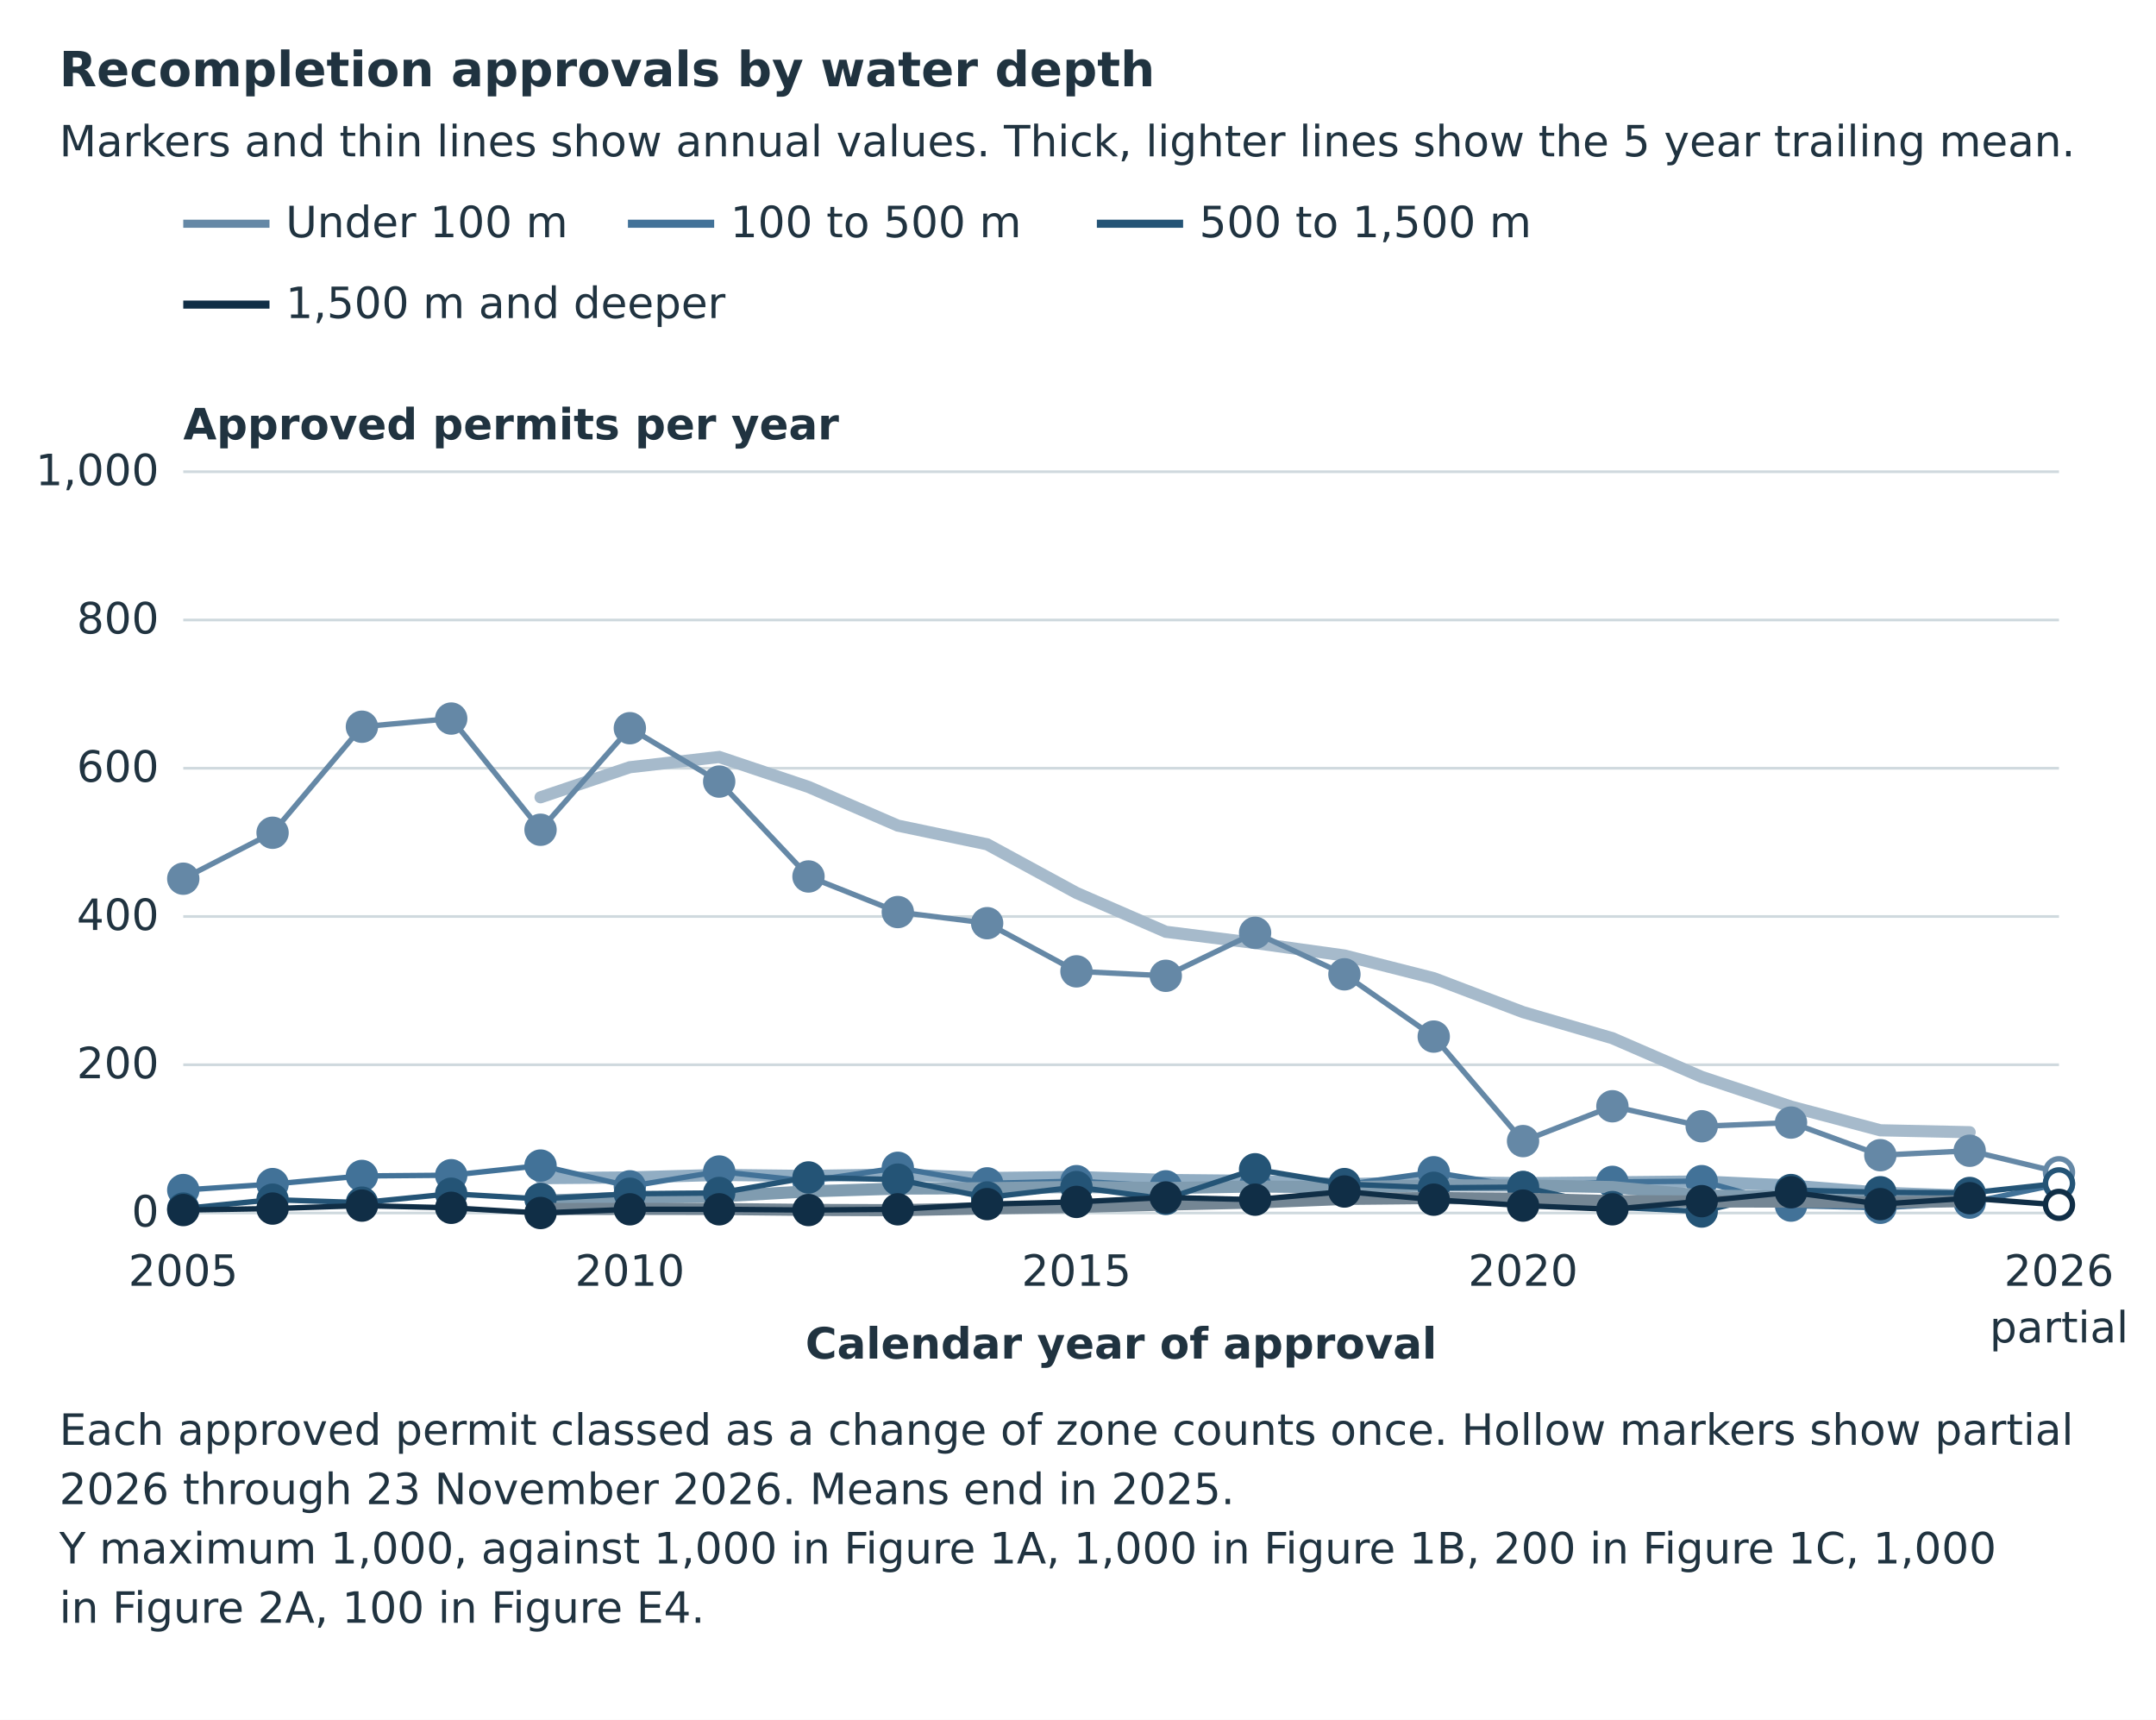
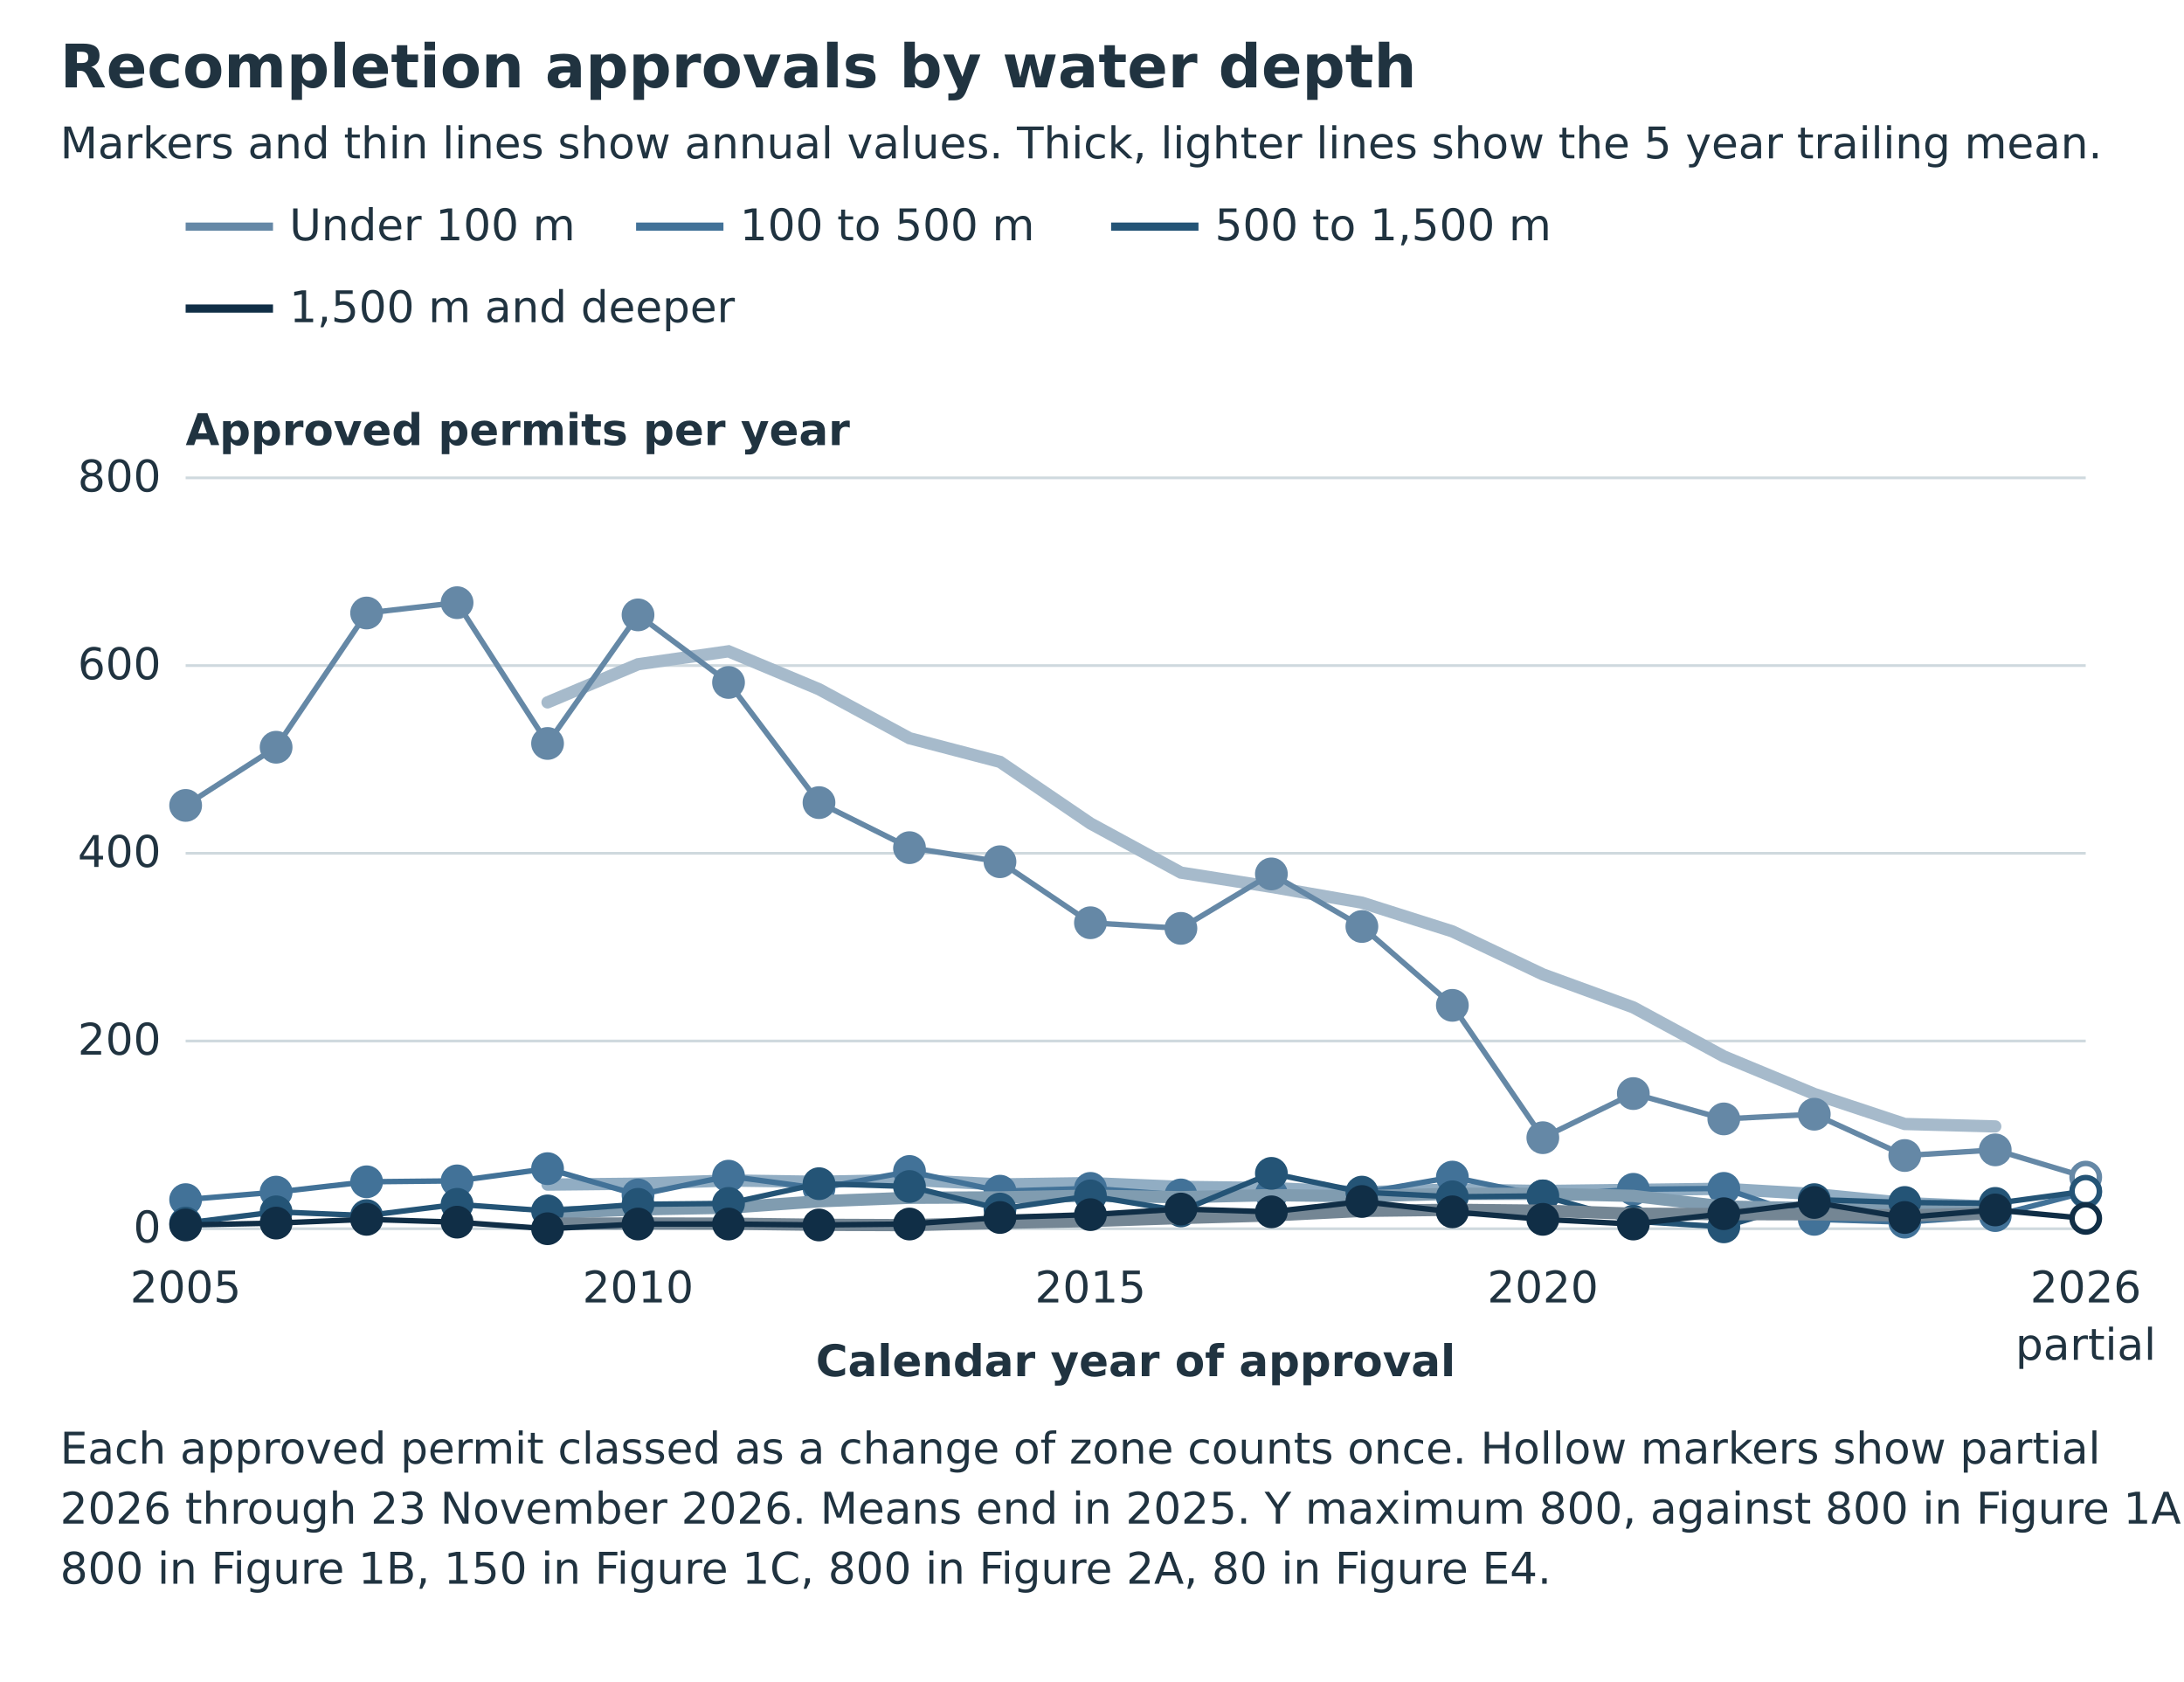
- <svg xmlns="http://www.w3.org/2000/svg" role="img" aria-label="Recompletion approvals by water depth" font-family="'DejaVu Sans','Segoe UI',Arial,sans-serif" font-size="16" fill="#203340" width="800" height="638" viewBox="0 0 800 638">
-   <rect width="800" height="638" fill="white" />
-   <text x="22" y="32" font-size="18" font-weight="bold">Recompletion approvals by water depth</text>
+ <svg xmlns="http://www.w3.org/2000/svg" role="img" aria-label="Recompletion approvals by water depth" font-family="'DejaVu Sans','Segoe UI',Arial,sans-serif" font-size="16" fill="#203340" width="800" height="616" viewBox="0 0 800 616">
+   <rect width="800" height="616" fill="white" />
+   <text x="22" y="32" font-size="22" font-weight="bold">Recompletion approvals by water depth</text>
  <text x="22" y="58">Markers and thin lines show annual values. Thick, lighter lines show the 5 year trailing mean.</text>
  <g data-legend="0">
    <rect x="62" y="70" height="27" width="154" fill="white" />
    <line x1="68" y1="83" x2="100" y2="83" stroke="#6588a6" stroke-width="3" />
    <text x="106" y="88">Under 100 m</text>
  </g>
  <g data-legend="1">
    <rect x="227" y="70" height="27" width="163" fill="white" />
    <line x1="233" y1="83" x2="265" y2="83" stroke="#427298" stroke-width="3" />
    <text x="271" y="88">100 to 500 m</text>
  </g>
  <g data-legend="2">
    <rect x="401" y="70" height="27" width="181" fill="white" />
    <line x1="407" y1="83" x2="439" y2="83" stroke="#245476" stroke-width="3" />
    <text x="445" y="88">500 to 1,500 m</text>
  </g>
  <g data-legend="3">
    <rect x="62" y="100" height="27" width="217" fill="white" />
    <line x1="68" y1="113" x2="100" y2="113" stroke="#102e46" stroke-width="3" />
    <text x="106" y="118">1,500 m and deeper</text>
  </g>
  <text x="68" y="163" font-weight="bold">Approved permits per year</text>
-   <line x1="68" x2="764" y1="450.0" y2="450.0" stroke="#cfd9de" />
-   <text x="59" y="455.0" text-anchor="end">0</text>
-   <line x1="68" x2="764" y1="395.0" y2="395.0" stroke="#cfd9de" />
-   <text x="59" y="400.0" text-anchor="end">200</text>
-   <line x1="68" x2="764" y1="340.0" y2="340.0" stroke="#cfd9de" />
-   <text x="59" y="345.0" text-anchor="end">400</text>
-   <line x1="68" x2="764" y1="285.0" y2="285.0" stroke="#cfd9de" />
-   <text x="59" y="290.0" text-anchor="end">600</text>
-   <line x1="68" x2="764" y1="230.0" y2="230.0" stroke="#cfd9de" />
-   <text x="59" y="235.0" text-anchor="end">800</text>
-   <line x1="68" x2="764" y1="175.0" y2="175.0" stroke="#cfd9de" />
-   <text x="59" y="180.0" text-anchor="end">1,000</text>
-   <text x="68.0" y="477" text-anchor="middle">2005</text>
+   <line x1="68" x2="764" y1="450.00" y2="450.00" stroke="#cfd9de" />
+   <text x="59" y="455.00" text-anchor="end">0</text>
+   <line x1="68" x2="764" y1="381.25" y2="381.25" stroke="#cfd9de" />
+   <text x="59" y="386.25" text-anchor="end">200</text>
+   <line x1="68" x2="764" y1="312.50" y2="312.50" stroke="#cfd9de" />
+   <text x="59" y="317.50" text-anchor="end">400</text>
+   <line x1="68" x2="764" y1="243.75" y2="243.75" stroke="#cfd9de" />
+   <text x="59" y="248.75" text-anchor="end">600</text>
+   <line x1="68" x2="764" y1="175.00" y2="175.00" stroke="#cfd9de" />
+   <text x="59" y="180.00" text-anchor="end">800</text>
+   <text x="68.00" y="477" text-anchor="middle">2005</text>
  <text x="233.71" y="477" text-anchor="middle">2010</text>
  <text x="399.43" y="477" text-anchor="middle">2015</text>
  <text x="565.14" y="477" text-anchor="middle">2020</text>
-   <text x="764.0" y="477" text-anchor="middle">2026</text>
+   <text x="764.00" y="477" text-anchor="middle">2026</text>
  <text x="764" y="498" text-anchor="middle">partial</text>
-   <text x="416.0" y="504" text-anchor="middle" font-weight="bold">Calendar year of approval</text>
+   <text x="416.00" y="504" text-anchor="middle" font-weight="bold">Calendar year of approval</text>
  <g data-series="0" data-label="Under 100 m">
-     <path d="M200.57,295.78l0,0 L233.71,284.62 L266.86,280.82 L300.00,291.93 L333.14,306.28 L366.29,313.22 L399.43,331.25 L432.57,345.67 L465.71,349.85 L498.86,354.47 L532.00,362.88 L565.14,375.48 L598.29,385.15 L631.43,399.51 L664.57,410.51 L697.71,419.31 L730.86,420.02" fill="none" stroke="#a6bacb" stroke-width="4.5" stroke-linecap="round" class="trend" />
-     <path d="M68.00,325.98l0,0 L101.14,308.93 L134.29,269.60 L167.43,266.57 L200.57,307.82 L233.71,270.15 L266.86,289.95 L300.00,325.15 L333.14,338.35 L366.29,342.48 L399.43,360.35 L432.57,362.00 L465.71,346.05 L498.86,361.45 L532.00,384.55 L565.14,423.32 L598.29,410.40 L631.43,417.82 L664.57,416.45 L697.71,428.55 L730.86,426.90 L764.00,434.88" fill="none" stroke="#6588a6" stroke-width="2" stroke-linecap="round" class="annual" />
-     <circle cx="68.00" cy="325.98" r="5" stroke="#6588a6" stroke-width="2" fill="#6588a6" data-year="2005" />
-     <circle cx="101.14" cy="308.93" r="5" stroke="#6588a6" stroke-width="2" fill="#6588a6" data-year="2006" />
-     <circle cx="134.29" cy="269.60" r="5" stroke="#6588a6" stroke-width="2" fill="#6588a6" data-year="2007" />
-     <circle cx="167.43" cy="266.57" r="5" stroke="#6588a6" stroke-width="2" fill="#6588a6" data-year="2008" />
-     <circle cx="200.57" cy="307.82" r="5" stroke="#6588a6" stroke-width="2" fill="#6588a6" data-year="2009" />
-     <circle cx="233.71" cy="270.15" r="5" stroke="#6588a6" stroke-width="2" fill="#6588a6" data-year="2010" />
-     <circle cx="266.86" cy="289.95" r="5" stroke="#6588a6" stroke-width="2" fill="#6588a6" data-year="2011" />
-     <circle cx="300.00" cy="325.15" r="5" stroke="#6588a6" stroke-width="2" fill="#6588a6" data-year="2012" />
-     <circle cx="333.14" cy="338.35" r="5" stroke="#6588a6" stroke-width="2" fill="#6588a6" data-year="2013" />
-     <circle cx="366.29" cy="342.48" r="5" stroke="#6588a6" stroke-width="2" fill="#6588a6" data-year="2014" />
-     <circle cx="399.43" cy="360.35" r="5" stroke="#6588a6" stroke-width="2" fill="#6588a6" data-year="2015" />
-     <circle cx="432.57" cy="362.00" r="5" stroke="#6588a6" stroke-width="2" fill="#6588a6" data-year="2016" />
-     <circle cx="465.71" cy="346.05" r="5" stroke="#6588a6" stroke-width="2" fill="#6588a6" data-year="2017" />
-     <circle cx="498.86" cy="361.45" r="5" stroke="#6588a6" stroke-width="2" fill="#6588a6" data-year="2018" />
-     <circle cx="532.00" cy="384.55" r="5" stroke="#6588a6" stroke-width="2" fill="#6588a6" data-year="2019" />
-     <circle cx="565.14" cy="423.32" r="5" stroke="#6588a6" stroke-width="2" fill="#6588a6" data-year="2020" />
-     <circle cx="598.29" cy="410.40" r="5" stroke="#6588a6" stroke-width="2" fill="#6588a6" data-year="2021" />
-     <circle cx="631.43" cy="417.82" r="5" stroke="#6588a6" stroke-width="2" fill="#6588a6" data-year="2022" />
-     <circle cx="664.57" cy="416.45" r="5" stroke="#6588a6" stroke-width="2" fill="#6588a6" data-year="2023" />
-     <circle cx="697.71" cy="428.55" r="5" stroke="#6588a6" stroke-width="2" fill="#6588a6" data-year="2024" />
-     <circle cx="730.86" cy="426.90" r="5" stroke="#6588a6" stroke-width="2" fill="#6588a6" data-year="2025" />
-     <circle cx="764.00" cy="434.88" r="5" stroke="#6588a6" stroke-width="2" fill="white" data-year="2026" />
+     <path d="M200.57,257.23l0,0 L233.71,243.27 L266.86,238.53 L300.00,252.41 L333.14,270.36 L366.29,279.02 L399.43,301.57 L432.57,319.58 L465.71,324.81 L498.86,330.58 L532.00,341.10 L565.14,356.84 L598.29,368.94 L631.43,386.89 L664.57,400.64 L697.71,411.64 L730.86,412.53" fill="none" stroke="#a6bacb" stroke-width="4.5" stroke-linecap="round" class="trend" />
+     <path d="M68.00,294.97l0,0 L101.14,273.66 L134.29,224.50 L167.43,220.72 L200.57,272.28 L233.71,225.19 L266.86,249.94 L300.00,293.94 L333.14,310.44 L366.29,315.59 L399.43,337.94 L432.57,340.00 L465.71,320.06 L498.86,339.31 L532.00,368.19 L565.14,416.66 L598.29,400.50 L631.43,409.78 L664.57,408.06 L697.71,423.19 L730.86,421.12 L764.00,431.09" fill="none" stroke="#6588a6" stroke-width="2" stroke-linecap="round" class="annual" />
+     <circle cx="68.00" cy="294.97" r="5" stroke="#6588a6" stroke-width="2" fill="#6588a6" data-year="2005" />
+     <circle cx="101.14" cy="273.66" r="5" stroke="#6588a6" stroke-width="2" fill="#6588a6" data-year="2006" />
+     <circle cx="134.29" cy="224.50" r="5" stroke="#6588a6" stroke-width="2" fill="#6588a6" data-year="2007" />
+     <circle cx="167.43" cy="220.72" r="5" stroke="#6588a6" stroke-width="2" fill="#6588a6" data-year="2008" />
+     <circle cx="200.57" cy="272.28" r="5" stroke="#6588a6" stroke-width="2" fill="#6588a6" data-year="2009" />
+     <circle cx="233.71" cy="225.19" r="5" stroke="#6588a6" stroke-width="2" fill="#6588a6" data-year="2010" />
+     <circle cx="266.86" cy="249.94" r="5" stroke="#6588a6" stroke-width="2" fill="#6588a6" data-year="2011" />
+     <circle cx="300.00" cy="293.94" r="5" stroke="#6588a6" stroke-width="2" fill="#6588a6" data-year="2012" />
+     <circle cx="333.14" cy="310.44" r="5" stroke="#6588a6" stroke-width="2" fill="#6588a6" data-year="2013" />
+     <circle cx="366.29" cy="315.59" r="5" stroke="#6588a6" stroke-width="2" fill="#6588a6" data-year="2014" />
+     <circle cx="399.43" cy="337.94" r="5" stroke="#6588a6" stroke-width="2" fill="#6588a6" data-year="2015" />
+     <circle cx="432.57" cy="340.00" r="5" stroke="#6588a6" stroke-width="2" fill="#6588a6" data-year="2016" />
+     <circle cx="465.71" cy="320.06" r="5" stroke="#6588a6" stroke-width="2" fill="#6588a6" data-year="2017" />
+     <circle cx="498.86" cy="339.31" r="5" stroke="#6588a6" stroke-width="2" fill="#6588a6" data-year="2018" />
+     <circle cx="532.00" cy="368.19" r="5" stroke="#6588a6" stroke-width="2" fill="#6588a6" data-year="2019" />
+     <circle cx="565.14" cy="416.66" r="5" stroke="#6588a6" stroke-width="2" fill="#6588a6" data-year="2020" />
+     <circle cx="598.29" cy="400.50" r="5" stroke="#6588a6" stroke-width="2" fill="#6588a6" data-year="2021" />
+     <circle cx="631.43" cy="409.78" r="5" stroke="#6588a6" stroke-width="2" fill="#6588a6" data-year="2022" />
+     <circle cx="664.57" cy="408.06" r="5" stroke="#6588a6" stroke-width="2" fill="#6588a6" data-year="2023" />
+     <circle cx="697.71" cy="423.19" r="5" stroke="#6588a6" stroke-width="2" fill="#6588a6" data-year="2024" />
+     <circle cx="730.86" cy="421.12" r="5" stroke="#6588a6" stroke-width="2" fill="#6588a6" data-year="2025" />
+     <circle cx="764.00" cy="431.09" r="5" stroke="#6588a6" stroke-width="2" fill="white" data-year="2026" />
  </g>
  <g data-series="1" data-label="100 to 500 m">
-     <path d="M200.57,437.07l0,0 L233.71,436.80 L266.86,435.87 L300.00,436.25 L333.14,435.70 L366.29,437.02 L399.43,436.63 L432.57,437.74 L465.71,438.06 L498.86,439.33 L532.00,438.50 L565.14,438.94 L598.29,438.62 L631.43,438.29 L664.57,439.82 L697.71,442.46 L730.86,443.62" fill="none" stroke="#91adc3" stroke-width="4.5" stroke-linecap="round" class="trend" />
-     <path d="M68.00,441.48l0,0 L101.14,439.27 L134.29,436.25 L167.43,435.98 L200.57,432.40 L233.71,440.10 L266.86,434.60 L300.00,438.18 L333.14,433.23 L366.29,439.00 L399.43,438.18 L432.57,440.10 L465.71,439.82 L498.86,439.55 L532.00,434.88 L565.14,440.38 L598.29,438.45 L631.43,438.18 L664.57,447.25 L697.71,448.07 L730.86,446.15 L764.00,439.27" fill="none" stroke="#427298" stroke-width="2" stroke-linecap="round" class="annual" />
-     <circle cx="68.00" cy="441.48" r="5" stroke="#427298" stroke-width="2" fill="#427298" data-year="2005" />
-     <circle cx="101.14" cy="439.27" r="5" stroke="#427298" stroke-width="2" fill="#427298" data-year="2006" />
-     <circle cx="134.29" cy="436.25" r="5" stroke="#427298" stroke-width="2" fill="#427298" data-year="2007" />
-     <circle cx="167.43" cy="435.98" r="5" stroke="#427298" stroke-width="2" fill="#427298" data-year="2008" />
-     <circle cx="200.57" cy="432.40" r="5" stroke="#427298" stroke-width="2" fill="#427298" data-year="2009" />
-     <circle cx="233.71" cy="440.10" r="5" stroke="#427298" stroke-width="2" fill="#427298" data-year="2010" />
-     <circle cx="266.86" cy="434.60" r="5" stroke="#427298" stroke-width="2" fill="#427298" data-year="2011" />
-     <circle cx="300.00" cy="438.18" r="5" stroke="#427298" stroke-width="2" fill="#427298" data-year="2012" />
-     <circle cx="333.14" cy="433.23" r="5" stroke="#427298" stroke-width="2" fill="#427298" data-year="2013" />
-     <circle cx="366.29" cy="439.00" r="5" stroke="#427298" stroke-width="2" fill="#427298" data-year="2014" />
-     <circle cx="399.43" cy="438.18" r="5" stroke="#427298" stroke-width="2" fill="#427298" data-year="2015" />
-     <circle cx="432.57" cy="440.10" r="5" stroke="#427298" stroke-width="2" fill="#427298" data-year="2016" />
-     <circle cx="465.71" cy="439.82" r="5" stroke="#427298" stroke-width="2" fill="#427298" data-year="2017" />
-     <circle cx="498.86" cy="439.55" r="5" stroke="#427298" stroke-width="2" fill="#427298" data-year="2018" />
-     <circle cx="532.00" cy="434.88" r="5" stroke="#427298" stroke-width="2" fill="#427298" data-year="2019" />
-     <circle cx="565.14" cy="440.38" r="5" stroke="#427298" stroke-width="2" fill="#427298" data-year="2020" />
-     <circle cx="598.29" cy="438.45" r="5" stroke="#427298" stroke-width="2" fill="#427298" data-year="2021" />
-     <circle cx="631.43" cy="438.18" r="5" stroke="#427298" stroke-width="2" fill="#427298" data-year="2022" />
-     <circle cx="664.57" cy="447.25" r="5" stroke="#427298" stroke-width="2" fill="#427298" data-year="2023" />
-     <circle cx="697.71" cy="448.07" r="5" stroke="#427298" stroke-width="2" fill="#427298" data-year="2024" />
-     <circle cx="730.86" cy="446.15" r="5" stroke="#427298" stroke-width="2" fill="#427298" data-year="2025" />
-     <circle cx="764.00" cy="439.27" r="5" stroke="#427298" stroke-width="2" fill="white" data-year="2026" />
+     <path d="M200.57,433.84l0,0 L233.71,433.50 L266.86,432.33 L300.00,432.81 L333.14,432.12 L366.29,433.77 L399.43,433.29 L432.57,434.67 L465.71,435.08 L498.86,436.66 L532.00,435.63 L565.14,436.18 L598.29,435.77 L631.43,435.36 L664.57,437.28 L697.71,440.58 L730.86,442.02" fill="none" stroke="#91adc3" stroke-width="4.5" stroke-linecap="round" class="trend" />
+     <path d="M68.00,439.34l0,0 L101.14,436.59 L134.29,432.81 L167.43,432.47 L200.57,428.00 L233.71,437.62 L266.86,430.75 L300.00,435.22 L333.14,429.03 L366.29,436.25 L399.43,435.22 L432.57,437.62 L465.71,437.28 L498.86,436.94 L532.00,431.09 L565.14,437.97 L598.29,435.56 L631.43,435.22 L664.57,446.56 L697.71,447.59 L730.86,445.19 L764.00,436.59" fill="none" stroke="#427298" stroke-width="2" stroke-linecap="round" class="annual" />
+     <circle cx="68.00" cy="439.34" r="5" stroke="#427298" stroke-width="2" fill="#427298" data-year="2005" />
+     <circle cx="101.14" cy="436.59" r="5" stroke="#427298" stroke-width="2" fill="#427298" data-year="2006" />
+     <circle cx="134.29" cy="432.81" r="5" stroke="#427298" stroke-width="2" fill="#427298" data-year="2007" />
+     <circle cx="167.43" cy="432.47" r="5" stroke="#427298" stroke-width="2" fill="#427298" data-year="2008" />
+     <circle cx="200.57" cy="428.00" r="5" stroke="#427298" stroke-width="2" fill="#427298" data-year="2009" />
+     <circle cx="233.71" cy="437.62" r="5" stroke="#427298" stroke-width="2" fill="#427298" data-year="2010" />
+     <circle cx="266.86" cy="430.75" r="5" stroke="#427298" stroke-width="2" fill="#427298" data-year="2011" />
+     <circle cx="300.00" cy="435.22" r="5" stroke="#427298" stroke-width="2" fill="#427298" data-year="2012" />
+     <circle cx="333.14" cy="429.03" r="5" stroke="#427298" stroke-width="2" fill="#427298" data-year="2013" />
+     <circle cx="366.29" cy="436.25" r="5" stroke="#427298" stroke-width="2" fill="#427298" data-year="2014" />
+     <circle cx="399.43" cy="435.22" r="5" stroke="#427298" stroke-width="2" fill="#427298" data-year="2015" />
+     <circle cx="432.57" cy="437.62" r="5" stroke="#427298" stroke-width="2" fill="#427298" data-year="2016" />
+     <circle cx="465.71" cy="437.28" r="5" stroke="#427298" stroke-width="2" fill="#427298" data-year="2017" />
+     <circle cx="498.86" cy="436.94" r="5" stroke="#427298" stroke-width="2" fill="#427298" data-year="2018" />
+     <circle cx="532.00" cy="431.09" r="5" stroke="#427298" stroke-width="2" fill="#427298" data-year="2019" />
+     <circle cx="565.14" cy="437.97" r="5" stroke="#427298" stroke-width="2" fill="#427298" data-year="2020" />
+     <circle cx="598.29" cy="435.56" r="5" stroke="#427298" stroke-width="2" fill="#427298" data-year="2021" />
+     <circle cx="631.43" cy="435.22" r="5" stroke="#427298" stroke-width="2" fill="#427298" data-year="2022" />
+     <circle cx="664.57" cy="446.56" r="5" stroke="#427298" stroke-width="2" fill="#427298" data-year="2023" />
+     <circle cx="697.71" cy="447.59" r="5" stroke="#427298" stroke-width="2" fill="#427298" data-year="2024" />
+     <circle cx="730.86" cy="445.19" r="5" stroke="#427298" stroke-width="2" fill="#427298" data-year="2025" />
+     <circle cx="764.00" cy="436.59" r="5" stroke="#427298" stroke-width="2" fill="white" data-year="2026" />
  </g>
  <g data-series="2" data-label="500 to 1,500 m">
-     <path d="M200.57,445.44l0,0 L233.71,444.33 L266.86,443.84 L300.00,441.97 L333.14,440.93 L366.29,440.81 L399.43,440.32 L432.57,440.76 L465.71,440.15 L498.86,440.49 L532.00,439.77 L565.14,439.77 L598.29,440.38 L631.43,443.51 L664.57,443.95 L697.71,444.28 L730.86,444.72" fill="none" stroke="#809cb0" stroke-width="4.5" stroke-linecap="round" class="trend" />
-     <path d="M68.00,448.35l0,0 L101.14,445.05 L134.29,446.15 L167.43,442.85 L200.57,444.77 L233.71,442.85 L266.86,442.57 L300.00,436.80 L333.14,437.62 L366.29,444.23 L399.43,440.38 L432.57,444.77 L465.71,433.77 L498.86,439.27 L532.00,440.65 L565.14,440.38 L598.29,447.80 L631.43,449.45 L664.57,441.48 L697.71,442.30 L730.86,442.57 L764.00,439.00" fill="none" stroke="#245476" stroke-width="2" stroke-linecap="round" class="annual" />
-     <circle cx="68.00" cy="448.35" r="5" stroke="#245476" stroke-width="2" fill="#245476" data-year="2005" />
-     <circle cx="101.14" cy="445.05" r="5" stroke="#245476" stroke-width="2" fill="#245476" data-year="2006" />
-     <circle cx="134.29" cy="446.15" r="5" stroke="#245476" stroke-width="2" fill="#245476" data-year="2007" />
-     <circle cx="167.43" cy="442.85" r="5" stroke="#245476" stroke-width="2" fill="#245476" data-year="2008" />
-     <circle cx="200.57" cy="444.77" r="5" stroke="#245476" stroke-width="2" fill="#245476" data-year="2009" />
-     <circle cx="233.71" cy="442.85" r="5" stroke="#245476" stroke-width="2" fill="#245476" data-year="2010" />
-     <circle cx="266.86" cy="442.57" r="5" stroke="#245476" stroke-width="2" fill="#245476" data-year="2011" />
-     <circle cx="300.00" cy="436.80" r="5" stroke="#245476" stroke-width="2" fill="#245476" data-year="2012" />
-     <circle cx="333.14" cy="437.62" r="5" stroke="#245476" stroke-width="2" fill="#245476" data-year="2013" />
-     <circle cx="366.29" cy="444.23" r="5" stroke="#245476" stroke-width="2" fill="#245476" data-year="2014" />
-     <circle cx="399.43" cy="440.38" r="5" stroke="#245476" stroke-width="2" fill="#245476" data-year="2015" />
-     <circle cx="432.57" cy="444.77" r="5" stroke="#245476" stroke-width="2" fill="#245476" data-year="2016" />
-     <circle cx="465.71" cy="433.77" r="5" stroke="#245476" stroke-width="2" fill="#245476" data-year="2017" />
-     <circle cx="498.86" cy="439.27" r="5" stroke="#245476" stroke-width="2" fill="#245476" data-year="2018" />
-     <circle cx="532.00" cy="440.65" r="5" stroke="#245476" stroke-width="2" fill="#245476" data-year="2019" />
-     <circle cx="565.14" cy="440.38" r="5" stroke="#245476" stroke-width="2" fill="#245476" data-year="2020" />
-     <circle cx="598.29" cy="447.80" r="5" stroke="#245476" stroke-width="2" fill="#245476" data-year="2021" />
-     <circle cx="631.43" cy="449.45" r="5" stroke="#245476" stroke-width="2" fill="#245476" data-year="2022" />
-     <circle cx="664.57" cy="441.48" r="5" stroke="#245476" stroke-width="2" fill="#245476" data-year="2023" />
-     <circle cx="697.71" cy="442.30" r="5" stroke="#245476" stroke-width="2" fill="#245476" data-year="2024" />
-     <circle cx="730.86" cy="442.57" r="5" stroke="#245476" stroke-width="2" fill="#245476" data-year="2025" />
-     <circle cx="764.00" cy="439.00" r="5" stroke="#245476" stroke-width="2" fill="white" data-year="2026" />
+     <path d="M200.57,444.29l0,0 L233.71,442.92 L266.86,442.30 L300.00,439.96 L333.14,438.66 L366.29,438.52 L399.43,437.90 L432.57,438.45 L465.71,437.69 L498.86,438.11 L532.00,437.21 L565.14,437.21 L598.29,437.97 L631.43,441.89 L664.57,442.44 L697.71,442.85 L730.86,443.40" fill="none" stroke="#809cb0" stroke-width="4.5" stroke-linecap="round" class="trend" />
+     <path d="M68.00,447.94l0,0 L101.14,443.81 L134.29,445.19 L167.43,441.06 L200.57,443.47 L233.71,441.06 L266.86,440.72 L300.00,433.50 L333.14,434.53 L366.29,442.78 L399.43,437.97 L432.57,443.47 L465.71,429.72 L498.86,436.59 L532.00,438.31 L565.14,437.97 L598.29,447.25 L631.43,449.31 L664.57,439.34 L697.71,440.38 L730.86,440.72 L764.00,436.25" fill="none" stroke="#245476" stroke-width="2" stroke-linecap="round" class="annual" />
+     <circle cx="68.00" cy="447.94" r="5" stroke="#245476" stroke-width="2" fill="#245476" data-year="2005" />
+     <circle cx="101.14" cy="443.81" r="5" stroke="#245476" stroke-width="2" fill="#245476" data-year="2006" />
+     <circle cx="134.29" cy="445.19" r="5" stroke="#245476" stroke-width="2" fill="#245476" data-year="2007" />
+     <circle cx="167.43" cy="441.06" r="5" stroke="#245476" stroke-width="2" fill="#245476" data-year="2008" />
+     <circle cx="200.57" cy="443.47" r="5" stroke="#245476" stroke-width="2" fill="#245476" data-year="2009" />
+     <circle cx="233.71" cy="441.06" r="5" stroke="#245476" stroke-width="2" fill="#245476" data-year="2010" />
+     <circle cx="266.86" cy="440.72" r="5" stroke="#245476" stroke-width="2" fill="#245476" data-year="2011" />
+     <circle cx="300.00" cy="433.50" r="5" stroke="#245476" stroke-width="2" fill="#245476" data-year="2012" />
+     <circle cx="333.14" cy="434.53" r="5" stroke="#245476" stroke-width="2" fill="#245476" data-year="2013" />
+     <circle cx="366.29" cy="442.78" r="5" stroke="#245476" stroke-width="2" fill="#245476" data-year="2014" />
+     <circle cx="399.43" cy="437.97" r="5" stroke="#245476" stroke-width="2" fill="#245476" data-year="2015" />
+     <circle cx="432.57" cy="443.47" r="5" stroke="#245476" stroke-width="2" fill="#245476" data-year="2016" />
+     <circle cx="465.71" cy="429.72" r="5" stroke="#245476" stroke-width="2" fill="#245476" data-year="2017" />
+     <circle cx="498.86" cy="436.59" r="5" stroke="#245476" stroke-width="2" fill="#245476" data-year="2018" />
+     <circle cx="532.00" cy="438.31" r="5" stroke="#245476" stroke-width="2" fill="#245476" data-year="2019" />
+     <circle cx="565.14" cy="437.97" r="5" stroke="#245476" stroke-width="2" fill="#245476" data-year="2020" />
+     <circle cx="598.29" cy="447.25" r="5" stroke="#245476" stroke-width="2" fill="#245476" data-year="2021" />
+     <circle cx="631.43" cy="449.31" r="5" stroke="#245476" stroke-width="2" fill="#245476" data-year="2022" />
+     <circle cx="664.57" cy="439.34" r="5" stroke="#245476" stroke-width="2" fill="#245476" data-year="2023" />
+     <circle cx="697.71" cy="440.38" r="5" stroke="#245476" stroke-width="2" fill="#245476" data-year="2024" />
+     <circle cx="730.86" cy="440.72" r="5" stroke="#245476" stroke-width="2" fill="#245476" data-year="2025" />
+     <circle cx="764.00" cy="436.25" r="5" stroke="#245476" stroke-width="2" fill="white" data-year="2026" />
  </g>
  <g data-series="3" data-label="1,500 m and deeper">
-     <path d="M200.57,448.51l0,0 L233.71,448.46 L266.86,448.51 L300.00,448.85 L333.14,448.95 L366.29,448.30 L399.43,447.75 L432.57,446.87 L465.71,446.10 L498.86,444.77 L532.00,444.44 L565.14,444.72 L598.29,445.60 L631.43,445.71 L664.57,445.76 L697.71,446.10 L730.86,445.55" fill="none" stroke="#748694" stroke-width="4.5" stroke-linecap="round" class="trend" />
-     <path d="M68.00,448.90l0,0 L101.14,448.35 L134.29,447.25 L167.43,448.07 L200.57,450.00 L233.71,448.62 L266.86,448.62 L300.00,448.90 L333.14,448.62 L366.29,446.70 L399.43,445.88 L432.57,444.23 L465.71,445.05 L498.86,442.02 L532.00,445.05 L565.14,447.25 L598.29,448.62 L631.43,445.60 L664.57,442.30 L697.71,446.70 L730.86,444.50 L764.00,446.98" fill="none" stroke="#102e46" stroke-width="2" stroke-linecap="round" class="annual" />
-     <circle cx="68.00" cy="448.90" r="5" stroke="#102e46" stroke-width="2" fill="#102e46" data-year="2005" />
-     <circle cx="101.14" cy="448.35" r="5" stroke="#102e46" stroke-width="2" fill="#102e46" data-year="2006" />
-     <circle cx="134.29" cy="447.25" r="5" stroke="#102e46" stroke-width="2" fill="#102e46" data-year="2007" />
-     <circle cx="167.43" cy="448.07" r="5" stroke="#102e46" stroke-width="2" fill="#102e46" data-year="2008" />
+     <path d="M200.57,448.14l0,0 L233.71,448.07 L266.86,448.14 L300.00,448.56 L333.14,448.69 L366.29,447.87 L399.43,447.18 L432.57,446.08 L465.71,445.12 L498.86,443.47 L532.00,443.06 L565.14,443.40 L598.29,444.50 L631.43,444.64 L664.57,444.71 L697.71,445.12 L730.86,444.43" fill="none" stroke="#748694" stroke-width="4.5" stroke-linecap="round" class="trend" />
+     <path d="M68.00,448.62l0,0 L101.14,447.94 L134.29,446.56 L167.43,447.59 L200.57,450.00 L233.71,448.28 L266.86,448.28 L300.00,448.62 L333.14,448.28 L366.29,445.88 L399.43,444.84 L432.57,442.78 L465.71,443.81 L498.86,440.03 L532.00,443.81 L565.14,446.56 L598.29,448.28 L631.43,444.50 L664.57,440.38 L697.71,445.88 L730.86,443.12 L764.00,446.22" fill="none" stroke="#102e46" stroke-width="2" stroke-linecap="round" class="annual" />
+     <circle cx="68.00" cy="448.62" r="5" stroke="#102e46" stroke-width="2" fill="#102e46" data-year="2005" />
+     <circle cx="101.14" cy="447.94" r="5" stroke="#102e46" stroke-width="2" fill="#102e46" data-year="2006" />
+     <circle cx="134.29" cy="446.56" r="5" stroke="#102e46" stroke-width="2" fill="#102e46" data-year="2007" />
+     <circle cx="167.43" cy="447.59" r="5" stroke="#102e46" stroke-width="2" fill="#102e46" data-year="2008" />
    <circle cx="200.57" cy="450.00" r="5" stroke="#102e46" stroke-width="2" fill="#102e46" data-year="2009" />
-     <circle cx="233.71" cy="448.62" r="5" stroke="#102e46" stroke-width="2" fill="#102e46" data-year="2010" />
-     <circle cx="266.86" cy="448.62" r="5" stroke="#102e46" stroke-width="2" fill="#102e46" data-year="2011" />
-     <circle cx="300.00" cy="448.90" r="5" stroke="#102e46" stroke-width="2" fill="#102e46" data-year="2012" />
-     <circle cx="333.14" cy="448.62" r="5" stroke="#102e46" stroke-width="2" fill="#102e46" data-year="2013" />
-     <circle cx="366.29" cy="446.70" r="5" stroke="#102e46" stroke-width="2" fill="#102e46" data-year="2014" />
-     <circle cx="399.43" cy="445.88" r="5" stroke="#102e46" stroke-width="2" fill="#102e46" data-year="2015" />
-     <circle cx="432.57" cy="444.23" r="5" stroke="#102e46" stroke-width="2" fill="#102e46" data-year="2016" />
-     <circle cx="465.71" cy="445.05" r="5" stroke="#102e46" stroke-width="2" fill="#102e46" data-year="2017" />
-     <circle cx="498.86" cy="442.02" r="5" stroke="#102e46" stroke-width="2" fill="#102e46" data-year="2018" />
-     <circle cx="532.00" cy="445.05" r="5" stroke="#102e46" stroke-width="2" fill="#102e46" data-year="2019" />
-     <circle cx="565.14" cy="447.25" r="5" stroke="#102e46" stroke-width="2" fill="#102e46" data-year="2020" />
-     <circle cx="598.29" cy="448.62" r="5" stroke="#102e46" stroke-width="2" fill="#102e46" data-year="2021" />
-     <circle cx="631.43" cy="445.60" r="5" stroke="#102e46" stroke-width="2" fill="#102e46" data-year="2022" />
-     <circle cx="664.57" cy="442.30" r="5" stroke="#102e46" stroke-width="2" fill="#102e46" data-year="2023" />
-     <circle cx="697.71" cy="446.70" r="5" stroke="#102e46" stroke-width="2" fill="#102e46" data-year="2024" />
-     <circle cx="730.86" cy="444.50" r="5" stroke="#102e46" stroke-width="2" fill="#102e46" data-year="2025" />
-     <circle cx="764.00" cy="446.98" r="5" stroke="#102e46" stroke-width="2" fill="white" data-year="2026" />
+     <circle cx="233.71" cy="448.28" r="5" stroke="#102e46" stroke-width="2" fill="#102e46" data-year="2010" />
+     <circle cx="266.86" cy="448.28" r="5" stroke="#102e46" stroke-width="2" fill="#102e46" data-year="2011" />
+     <circle cx="300.00" cy="448.62" r="5" stroke="#102e46" stroke-width="2" fill="#102e46" data-year="2012" />
+     <circle cx="333.14" cy="448.28" r="5" stroke="#102e46" stroke-width="2" fill="#102e46" data-year="2013" />
+     <circle cx="366.29" cy="445.88" r="5" stroke="#102e46" stroke-width="2" fill="#102e46" data-year="2014" />
+     <circle cx="399.43" cy="444.84" r="5" stroke="#102e46" stroke-width="2" fill="#102e46" data-year="2015" />
+     <circle cx="432.57" cy="442.78" r="5" stroke="#102e46" stroke-width="2" fill="#102e46" data-year="2016" />
+     <circle cx="465.71" cy="443.81" r="5" stroke="#102e46" stroke-width="2" fill="#102e46" data-year="2017" />
+     <circle cx="498.86" cy="440.03" r="5" stroke="#102e46" stroke-width="2" fill="#102e46" data-year="2018" />
+     <circle cx="532.00" cy="443.81" r="5" stroke="#102e46" stroke-width="2" fill="#102e46" data-year="2019" />
+     <circle cx="565.14" cy="446.56" r="5" stroke="#102e46" stroke-width="2" fill="#102e46" data-year="2020" />
+     <circle cx="598.29" cy="448.28" r="5" stroke="#102e46" stroke-width="2" fill="#102e46" data-year="2021" />
+     <circle cx="631.43" cy="444.50" r="5" stroke="#102e46" stroke-width="2" fill="#102e46" data-year="2022" />
+     <circle cx="664.57" cy="440.38" r="5" stroke="#102e46" stroke-width="2" fill="#102e46" data-year="2023" />
+     <circle cx="697.71" cy="445.88" r="5" stroke="#102e46" stroke-width="2" fill="#102e46" data-year="2024" />
+     <circle cx="730.86" cy="443.12" r="5" stroke="#102e46" stroke-width="2" fill="#102e46" data-year="2025" />
+     <circle cx="764.00" cy="446.22" r="5" stroke="#102e46" stroke-width="2" fill="white" data-year="2026" />
  </g>
  <text x="22" y="536">Each approved permit classed as a change of zone counts once. Hollow markers show partial</text>
-   <text x="22" y="558">2026 through 23 November 2026. Means end in 2025.</text>
-   <text x="22" y="580">Y maximum 1,000, against 1,000 in Figure 1A, 1,000 in Figure 1B, 200 in Figure 1C, 1,000</text>
-   <text x="22" y="602">in Figure 2A, 100 in Figure E4.</text>
+   <text x="22" y="558">2026 through 23 November 2026. Means end in 2025. Y maximum 800, against 800 in Figure 1A,</text>
+   <text x="22" y="580">800 in Figure 1B, 150 in Figure 1C, 800 in Figure 2A, 80 in Figure E4.</text>
</svg>
